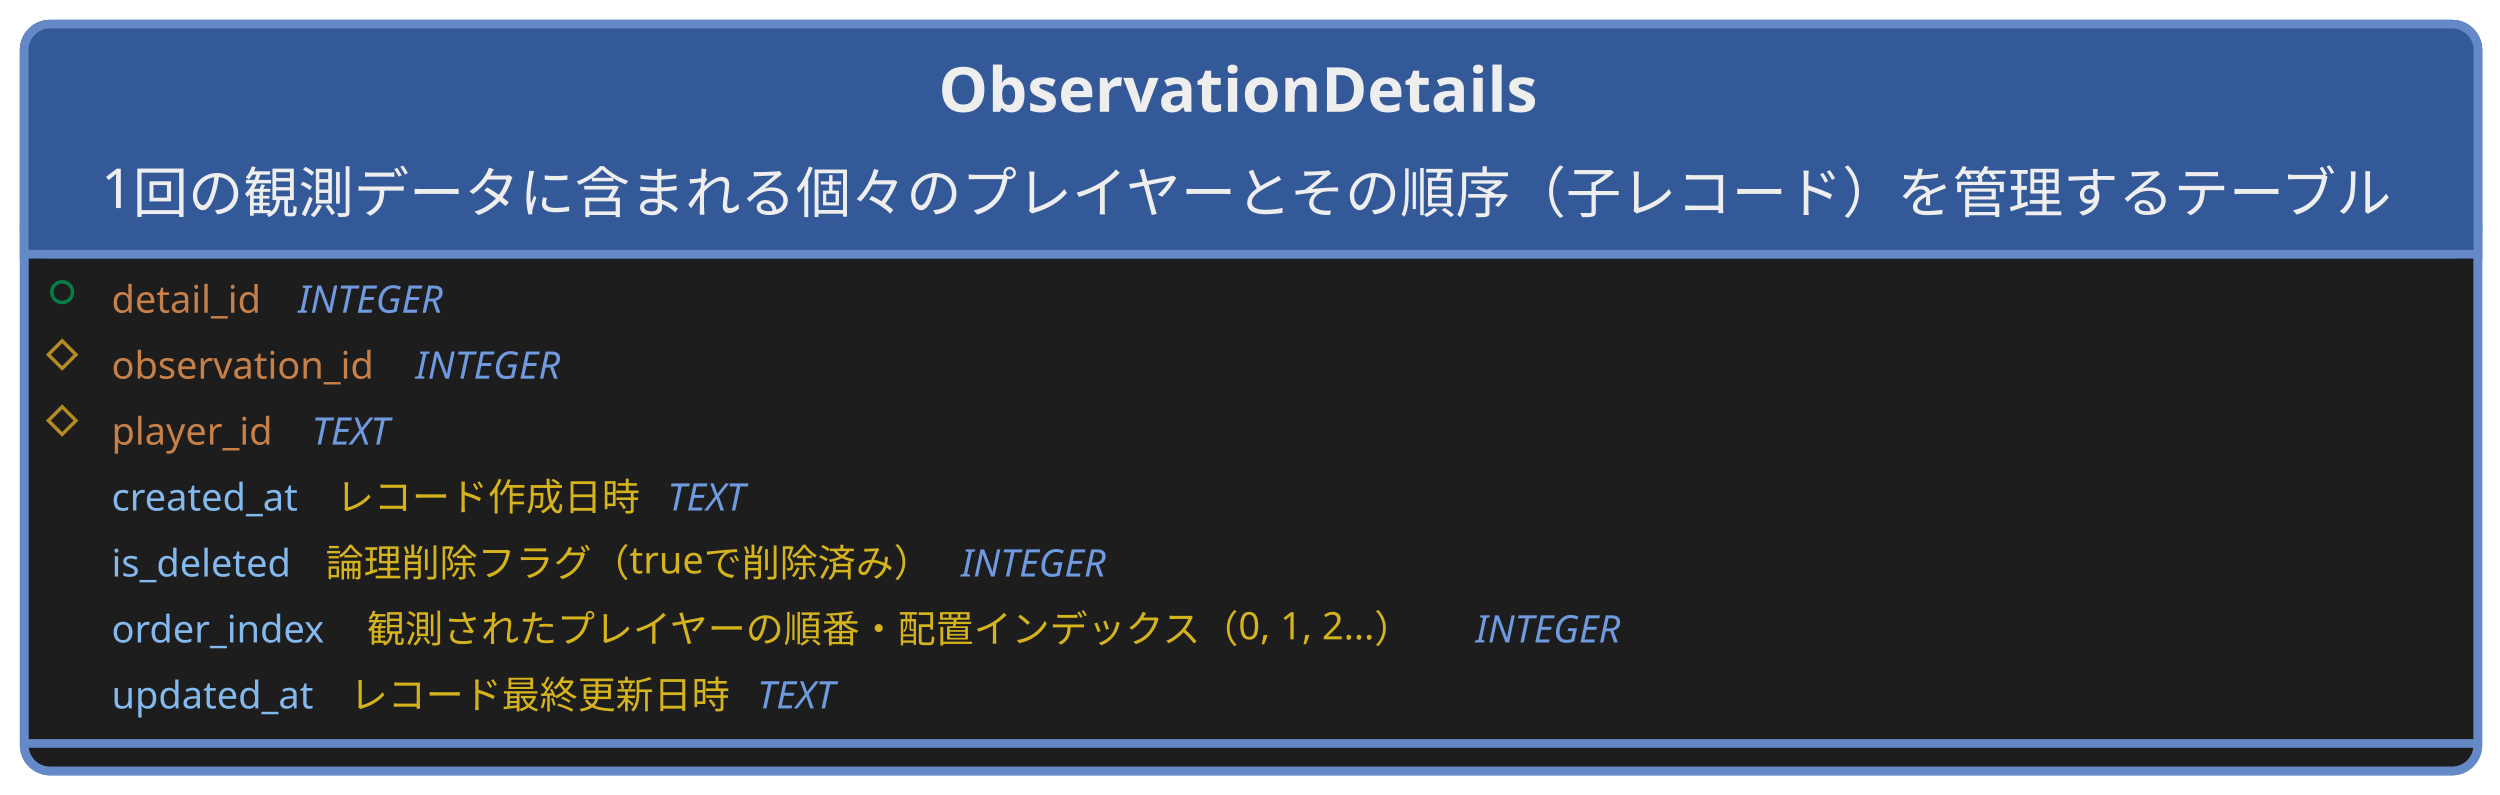
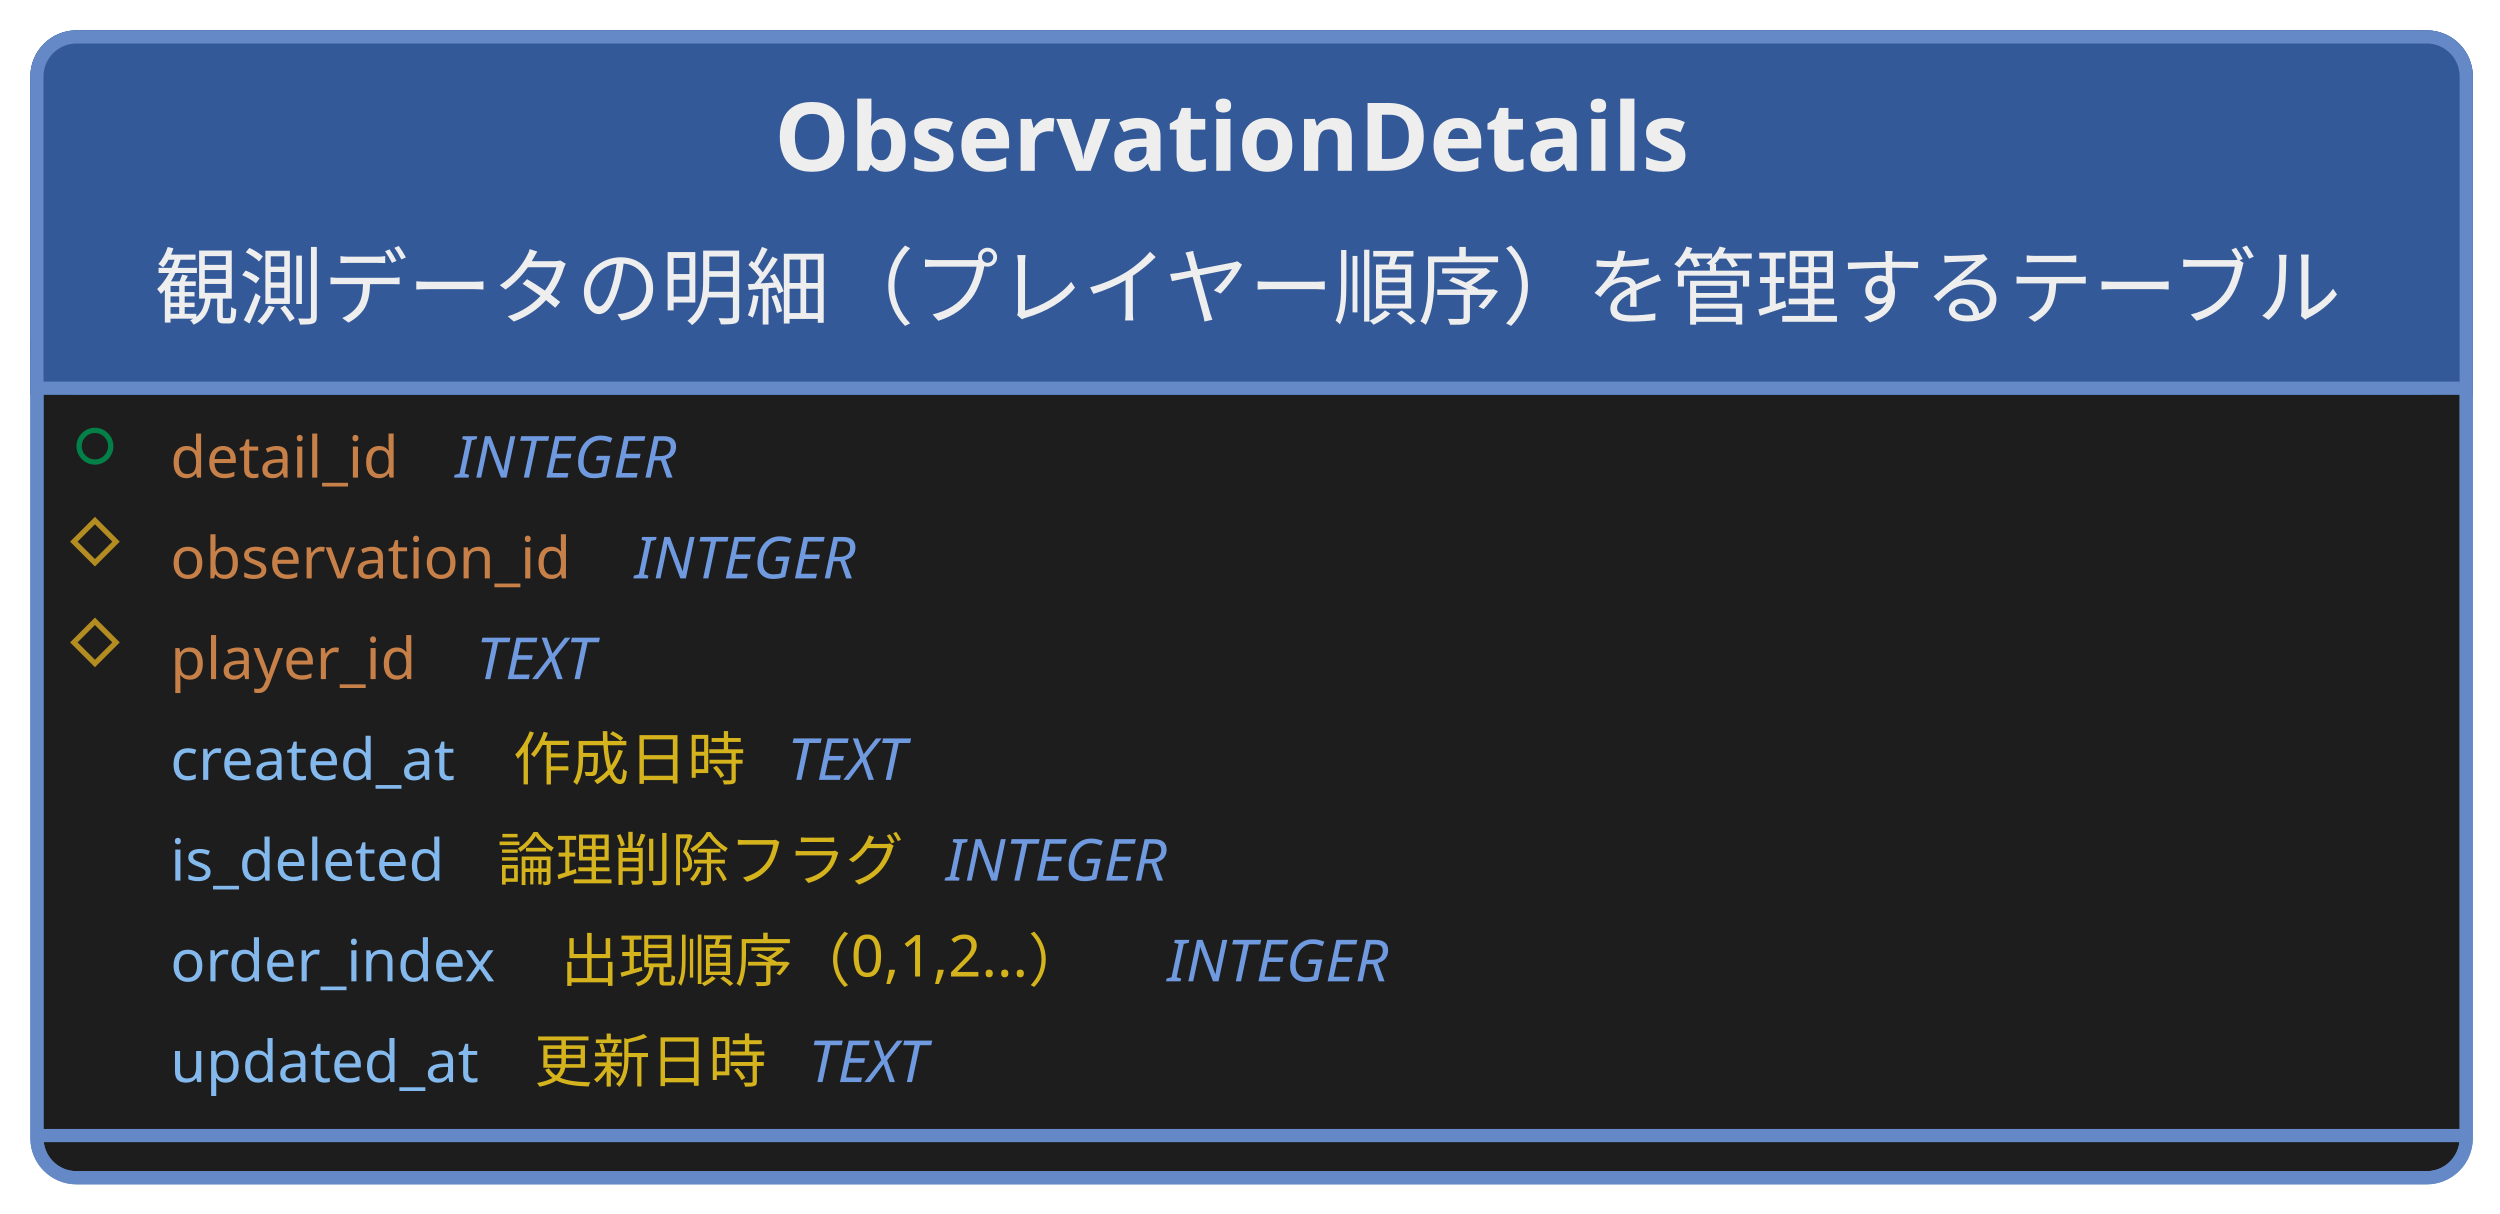
- <svg xmlns="http://www.w3.org/2000/svg" contentScriptType="application/ecmascript" contentStyleType="text/css" height="230px" preserveAspectRatio="none" style="width:724px;height:230px;background:#222222;" version="1.1" viewBox="0 0 724 230" width="724px" zoomAndPan="magnify">
+ <svg xmlns="http://www.w3.org/2000/svg" contentScriptType="application/ecmascript" contentStyleType="text/css" height="230px" preserveAspectRatio="none" style="width:474px;height:230px;background:#222222;" version="1.1" viewBox="0 0 474 230" width="474px" zoomAndPan="magnify">
  <defs />
  <g>
-     <rect codeLine="33" fill="#1D1D1D" height="216.3" id="ObservationDetails" rx="7.5" ry="7.5" style="stroke:#6489C6;stroke-width:2.5;" width="710.6" x="7" y="7" />
-     <rect fill="#345998" height="66.6" rx="7.5" ry="7.5" style="stroke:#345998;stroke-width:2.5;" width="710.6" x="7" y="7" />
-     <rect fill="#345998" height="7.5" style="stroke:#345998;stroke-width:2.5;" width="710.6" x="7" y="66.1" />
-     <rect codeLine="33" fill="none" height="216.3" id="ObservationDetails" rx="7.5" ry="7.5" style="stroke:#6489C6;stroke-width:2.5;" width="710.6" x="7" y="7" />
-     <text fill="#000000" font-family="Meiryo" font-size="18" lengthAdjust="spacing" textLength="0" x="271.8" y="32.381" />
-     <text fill="#EEEEEE" font-family="Meiryo" font-size="18" font-weight="bold" lengthAdjust="spacing" textLength="181" x="271.8" y="32.381">ObservationDetails</text>
-     <text fill="#000000" font-family="Meiryo" font-size="18" lengthAdjust="spacing" textLength="0" x="470.8" y="32.381" />
+     <rect codeLine="33" fill="#1D1D1D" height="216.3" id="ObservationDetails" rx="7.5" ry="7.5" style="stroke:#6489C6;stroke-width:2.5;" width="460.6" x="7" y="7" />
+     <rect fill="#345998" height="66.6" rx="7.5" ry="7.5" style="stroke:#345998;stroke-width:2.5;" width="460.6" x="7" y="7" />
+     <rect fill="#345998" height="7.5" style="stroke:#345998;stroke-width:2.5;" width="460.6" x="7" y="66.1" />
+     <rect codeLine="33" fill="none" height="216.3" id="ObservationDetails" rx="7.5" ry="7.5" style="stroke:#6489C6;stroke-width:2.5;" width="460.6" x="7" y="7" />
+     <text fill="#000000" font-family="Meiryo" font-size="18" lengthAdjust="spacing" textLength="0" x="146.8" y="32.381" />
+     <text fill="#EEEEEE" font-family="Meiryo" font-size="18" font-weight="bold" lengthAdjust="spacing" textLength="181" x="146.8" y="32.381">ObservationDetails</text>
+     <text fill="#000000" font-family="Meiryo" font-size="18" lengthAdjust="spacing" textLength="0" x="345.8" y="32.381" />
    <text fill="#000000" font-family="Meiryo" font-size="18" lengthAdjust="spacing" textLength="0" x="29.3" y="59.381" />
-     <text fill="#EEEEEE" font-family="Meiryo" font-size="16" lengthAdjust="spacing" textLength="666" x="29.3" y="60.261">1回の観測データに含まれる個々のプレイヤーとその順序（子レコード）を管理するテーブル</text>
-     <text fill="#000000" font-family="Meiryo" font-size="18" lengthAdjust="spacing" textLength="0" x="713.3" y="59.381" />
-     <line style="stroke:#6489C6;stroke-width:2.5;" x1="8" x2="716.6" y1="73.6" y2="73.6" />
+     <text fill="#EEEEEE" font-family="Meiryo" font-size="16" lengthAdjust="spacing" textLength="416" x="29.3" y="60.261">観測データの明細（プレイヤー順序）を管理するテーブル</text>
+     <text fill="#000000" font-family="Meiryo" font-size="18" lengthAdjust="spacing" textLength="0" x="463.3" y="59.381" />
+     <line style="stroke:#6489C6;stroke-width:2.5;" x1="8" x2="466.6" y1="73.6" y2="73.6" />
    <ellipse cx="18" cy="84.6" rx="3" ry="3" style="stroke:#038048;stroke-width:1.0;fill:none;" />
    <text fill="#C88049" font-family="Meiryo" font-size="11" lengthAdjust="spacing" textLength="46" x="32.3" y="90.561">detail_id</text>
    <text fill="#709AE0" font-family="Meiryo" font-size="11" font-style="italic" lengthAdjust="spacing" textLength="49" x="86.3" y="90.561">INTEGER</text>
    <polygon fill="none" points="18,98.7,22,102.7,18,106.7,14,102.7" style="stroke:#B38D22;stroke-width:1.0;" />
    <text fill="#C88049" font-family="Meiryo" font-size="11" lengthAdjust="spacing" textLength="80" x="32.3" y="109.661">observation_id</text>
    <text fill="#709AE0" font-family="Meiryo" font-size="11" font-style="italic" lengthAdjust="spacing" textLength="49" x="120.3" y="109.661">INTEGER</text>
    <polygon fill="none" points="18,117.8,22,121.8,18,125.8,14,121.8" style="stroke:#B38D22;stroke-width:1.0;" />
    <text fill="#C88049" font-family="Meiryo" font-size="11" lengthAdjust="spacing" textLength="50" x="32.3" y="128.761">player_id</text>
    <text fill="#709AE0" font-family="Meiryo" font-size="11" font-style="italic" lengthAdjust="spacing" textLength="28" x="90.3" y="128.761">TEXT</text>
    <text fill="#84B9EE" font-family="Meiryo" font-size="11" lengthAdjust="spacing" textLength="57" x="32.3" y="147.861">created_at</text>
-     <text fill="#D4B31D" font-family="Meiryo" font-size="11" lengthAdjust="spacing" textLength="88" x="97.3" y="147.861">レコード作成日時</text>
-     <text fill="#709AE0" font-family="Meiryo" font-size="11" font-style="italic" lengthAdjust="spacing" textLength="28" x="193.3" y="147.861">TEXT</text>
+     <text fill="#D4B31D" font-family="Meiryo" font-size="11" lengthAdjust="spacing" textLength="44" x="97.3" y="147.861">作成日時</text>
+     <text fill="#709AE0" font-family="Meiryo" font-size="11" font-style="italic" lengthAdjust="spacing" textLength="28" x="149.3" y="147.861">TEXT</text>
    <text fill="#84B9EE" font-family="Meiryo" font-size="11" lengthAdjust="spacing" textLength="54" x="32.3" y="166.961">is_deleted</text>
-     <text fill="#D4B31D" font-family="Meiryo" font-size="11" lengthAdjust="spacing" textLength="176" x="94.3" y="166.961">論理削除フラグ（trueで削除済み）</text>
-     <text fill="#709AE0" font-family="Meiryo" font-size="11" font-style="italic" lengthAdjust="spacing" textLength="49" x="278.3" y="166.961">INTEGER</text>
+     <text fill="#D4B31D" font-family="Meiryo" font-size="11" lengthAdjust="spacing" textLength="77" x="94.3" y="166.961">論理削除フラグ</text>
+     <text fill="#709AE0" font-family="Meiryo" font-size="11" font-style="italic" lengthAdjust="spacing" textLength="49" x="179.3" y="166.961">INTEGER</text>
    <text fill="#84B9EE" font-family="Meiryo" font-size="11" lengthAdjust="spacing" textLength="66" x="32.3" y="186.061">order_index</text>
-     <text fill="#D4B31D" font-family="Meiryo" font-size="11" lengthAdjust="spacing" textLength="313" x="106.3" y="186.061">観測されたプレイヤーの順番・配置インデックス（0, 1, 2...）</text>
-     <text fill="#709AE0" font-family="Meiryo" font-size="11" font-style="italic" lengthAdjust="spacing" textLength="49" x="427.3" y="186.061">INTEGER</text>
+     <text fill="#D4B31D" font-family="Meiryo" font-size="11" lengthAdjust="spacing" textLength="107" x="106.3" y="186.061">出現順序（0,1,2...）</text>
+     <text fill="#709AE0" font-family="Meiryo" font-size="11" font-style="italic" lengthAdjust="spacing" textLength="49" x="221.3" y="186.061">INTEGER</text>
    <text fill="#84B9EE" font-family="Meiryo" font-size="11" lengthAdjust="spacing" textLength="61" x="32.3" y="205.161">updated_at</text>
-     <text fill="#D4B31D" font-family="Meiryo" font-size="11" lengthAdjust="spacing" textLength="110" x="101.3" y="205.161">レコード最終更新日時</text>
-     <text fill="#709AE0" font-family="Meiryo" font-size="11" font-style="italic" lengthAdjust="spacing" textLength="28" x="219.3" y="205.161">TEXT</text>
-     <line style="stroke:#6489C6;stroke-width:2.5;" x1="8" x2="716.6" y1="215.3" y2="215.3" />
+     <text fill="#D4B31D" font-family="Meiryo" font-size="11" lengthAdjust="spacing" textLength="44" x="101.3" y="205.161">更新日時</text>
+     <text fill="#709AE0" font-family="Meiryo" font-size="11" font-style="italic" lengthAdjust="spacing" textLength="28" x="153.3" y="205.161">TEXT</text>
+     <line style="stroke:#6489C6;stroke-width:2.5;" x1="8" x2="466.6" y1="215.3" y2="215.3" />
  </g>
</svg>
